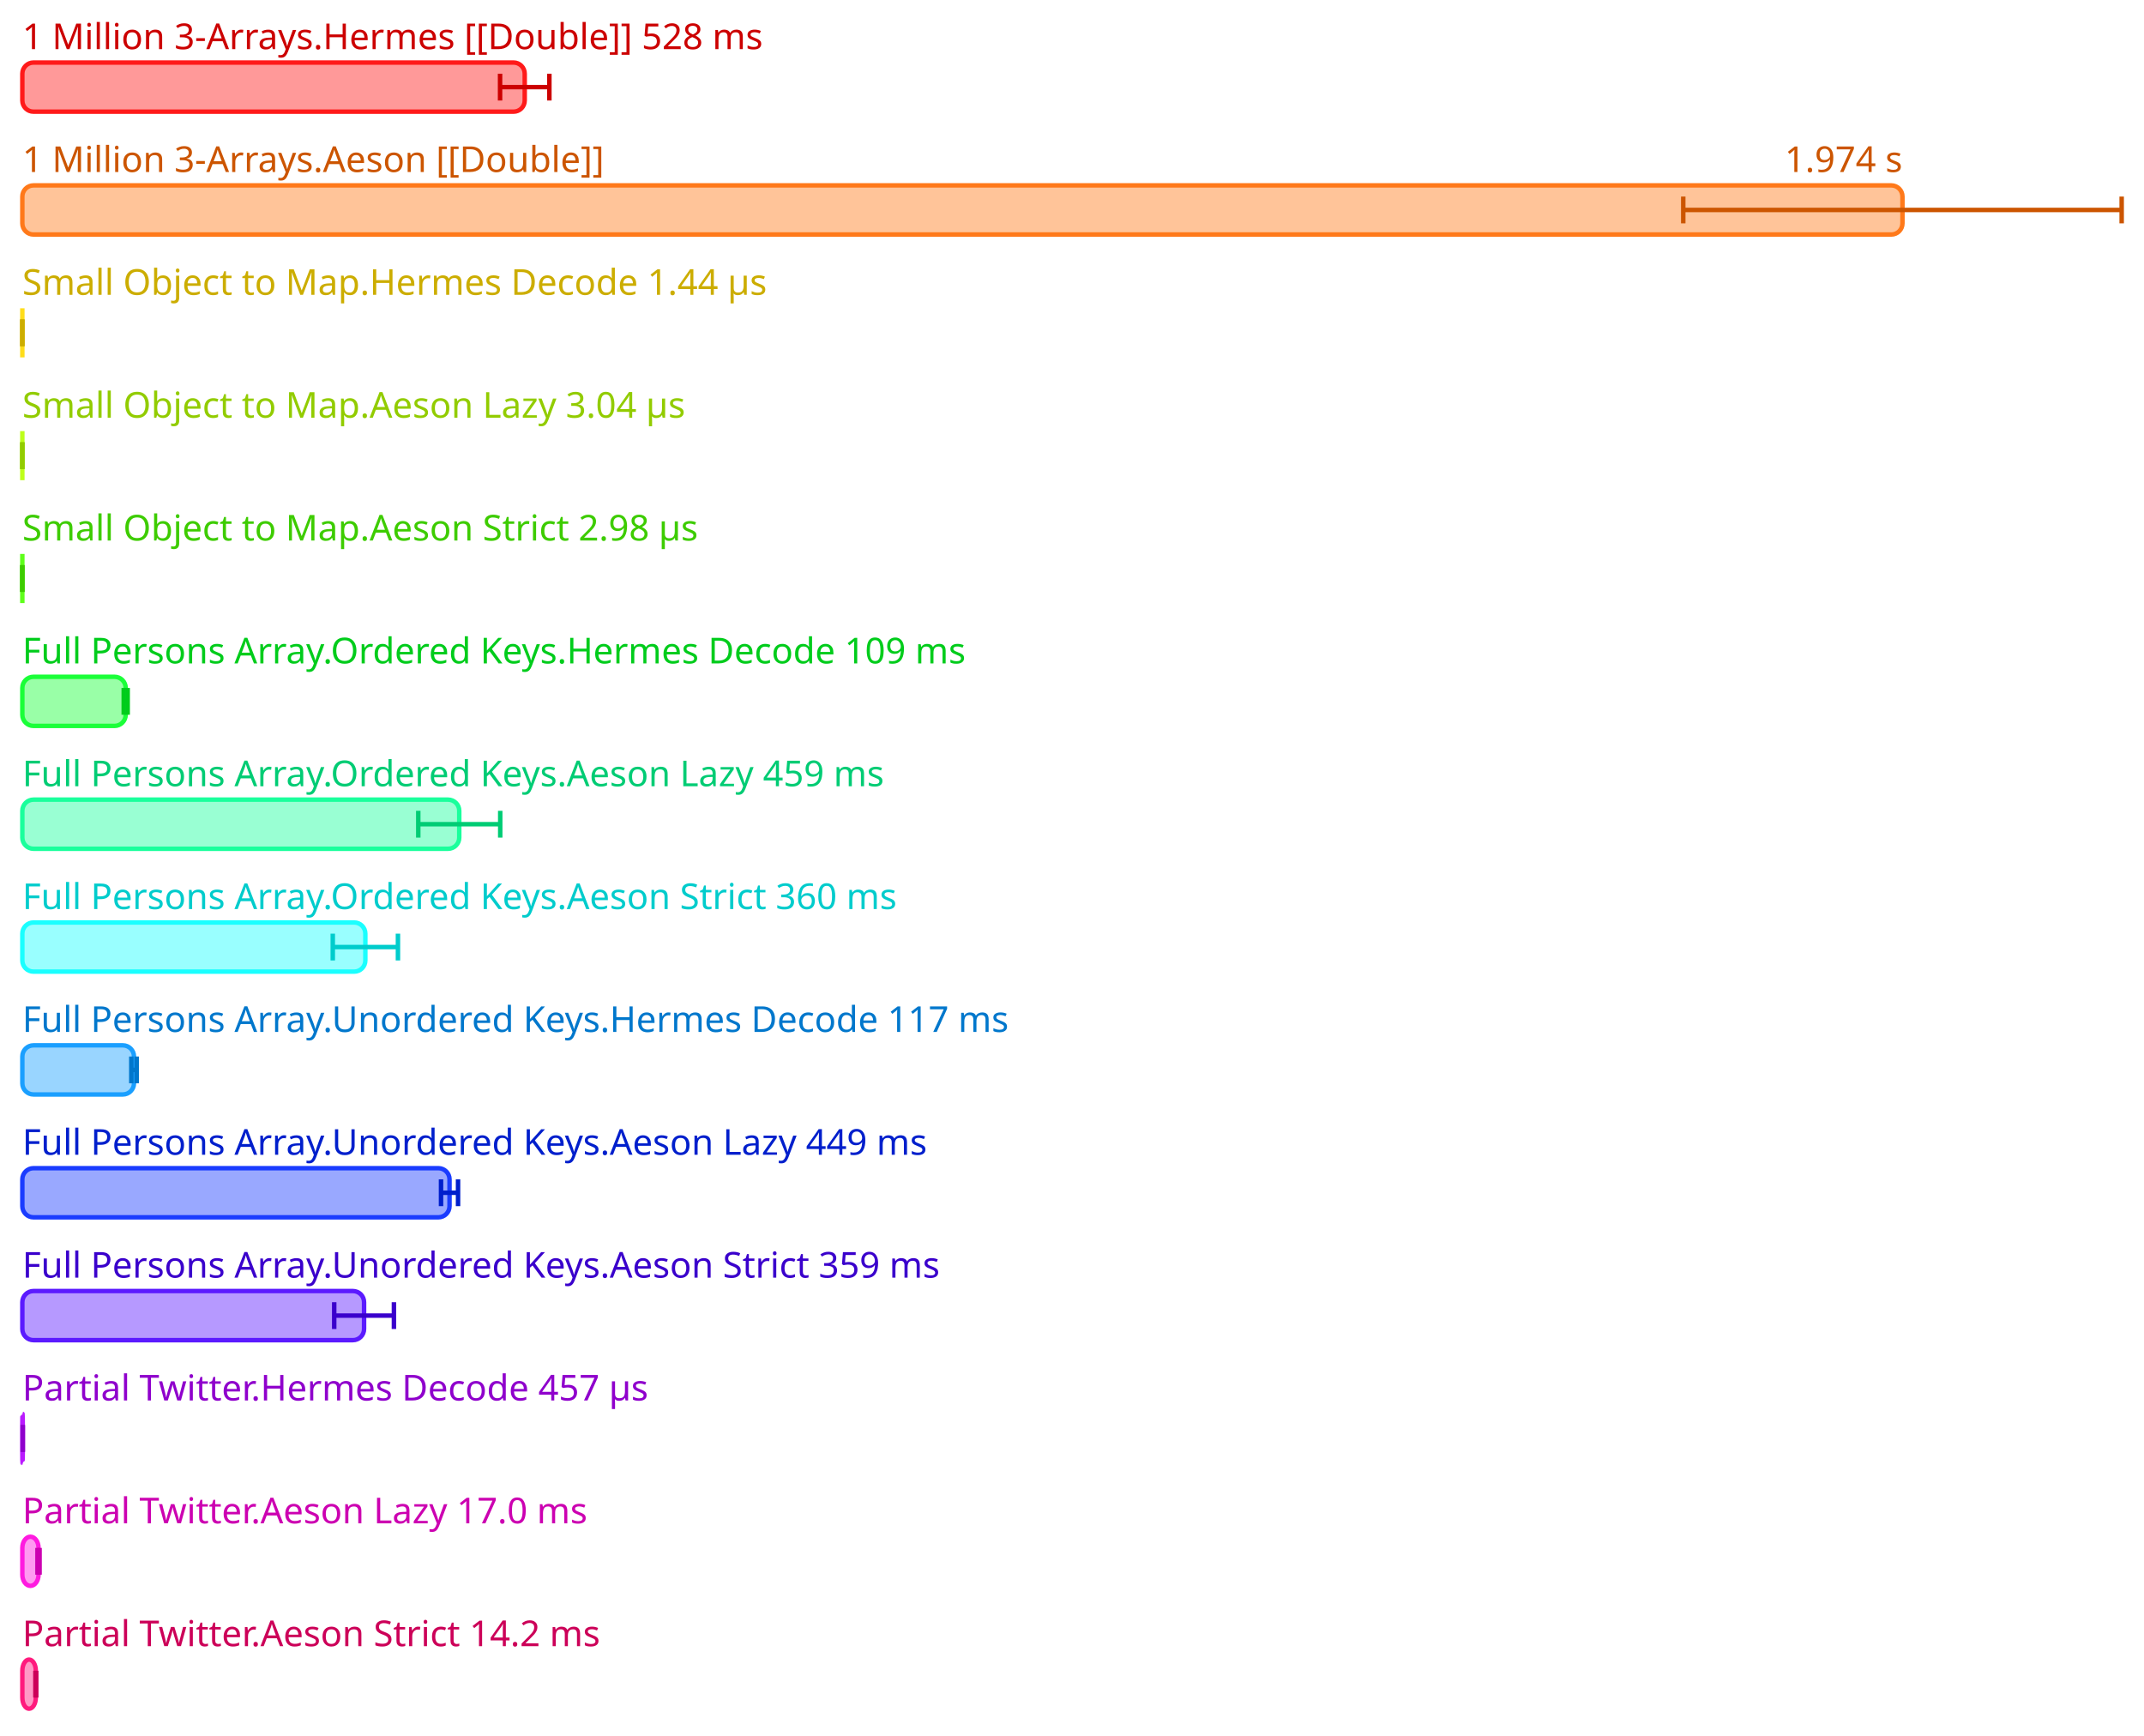
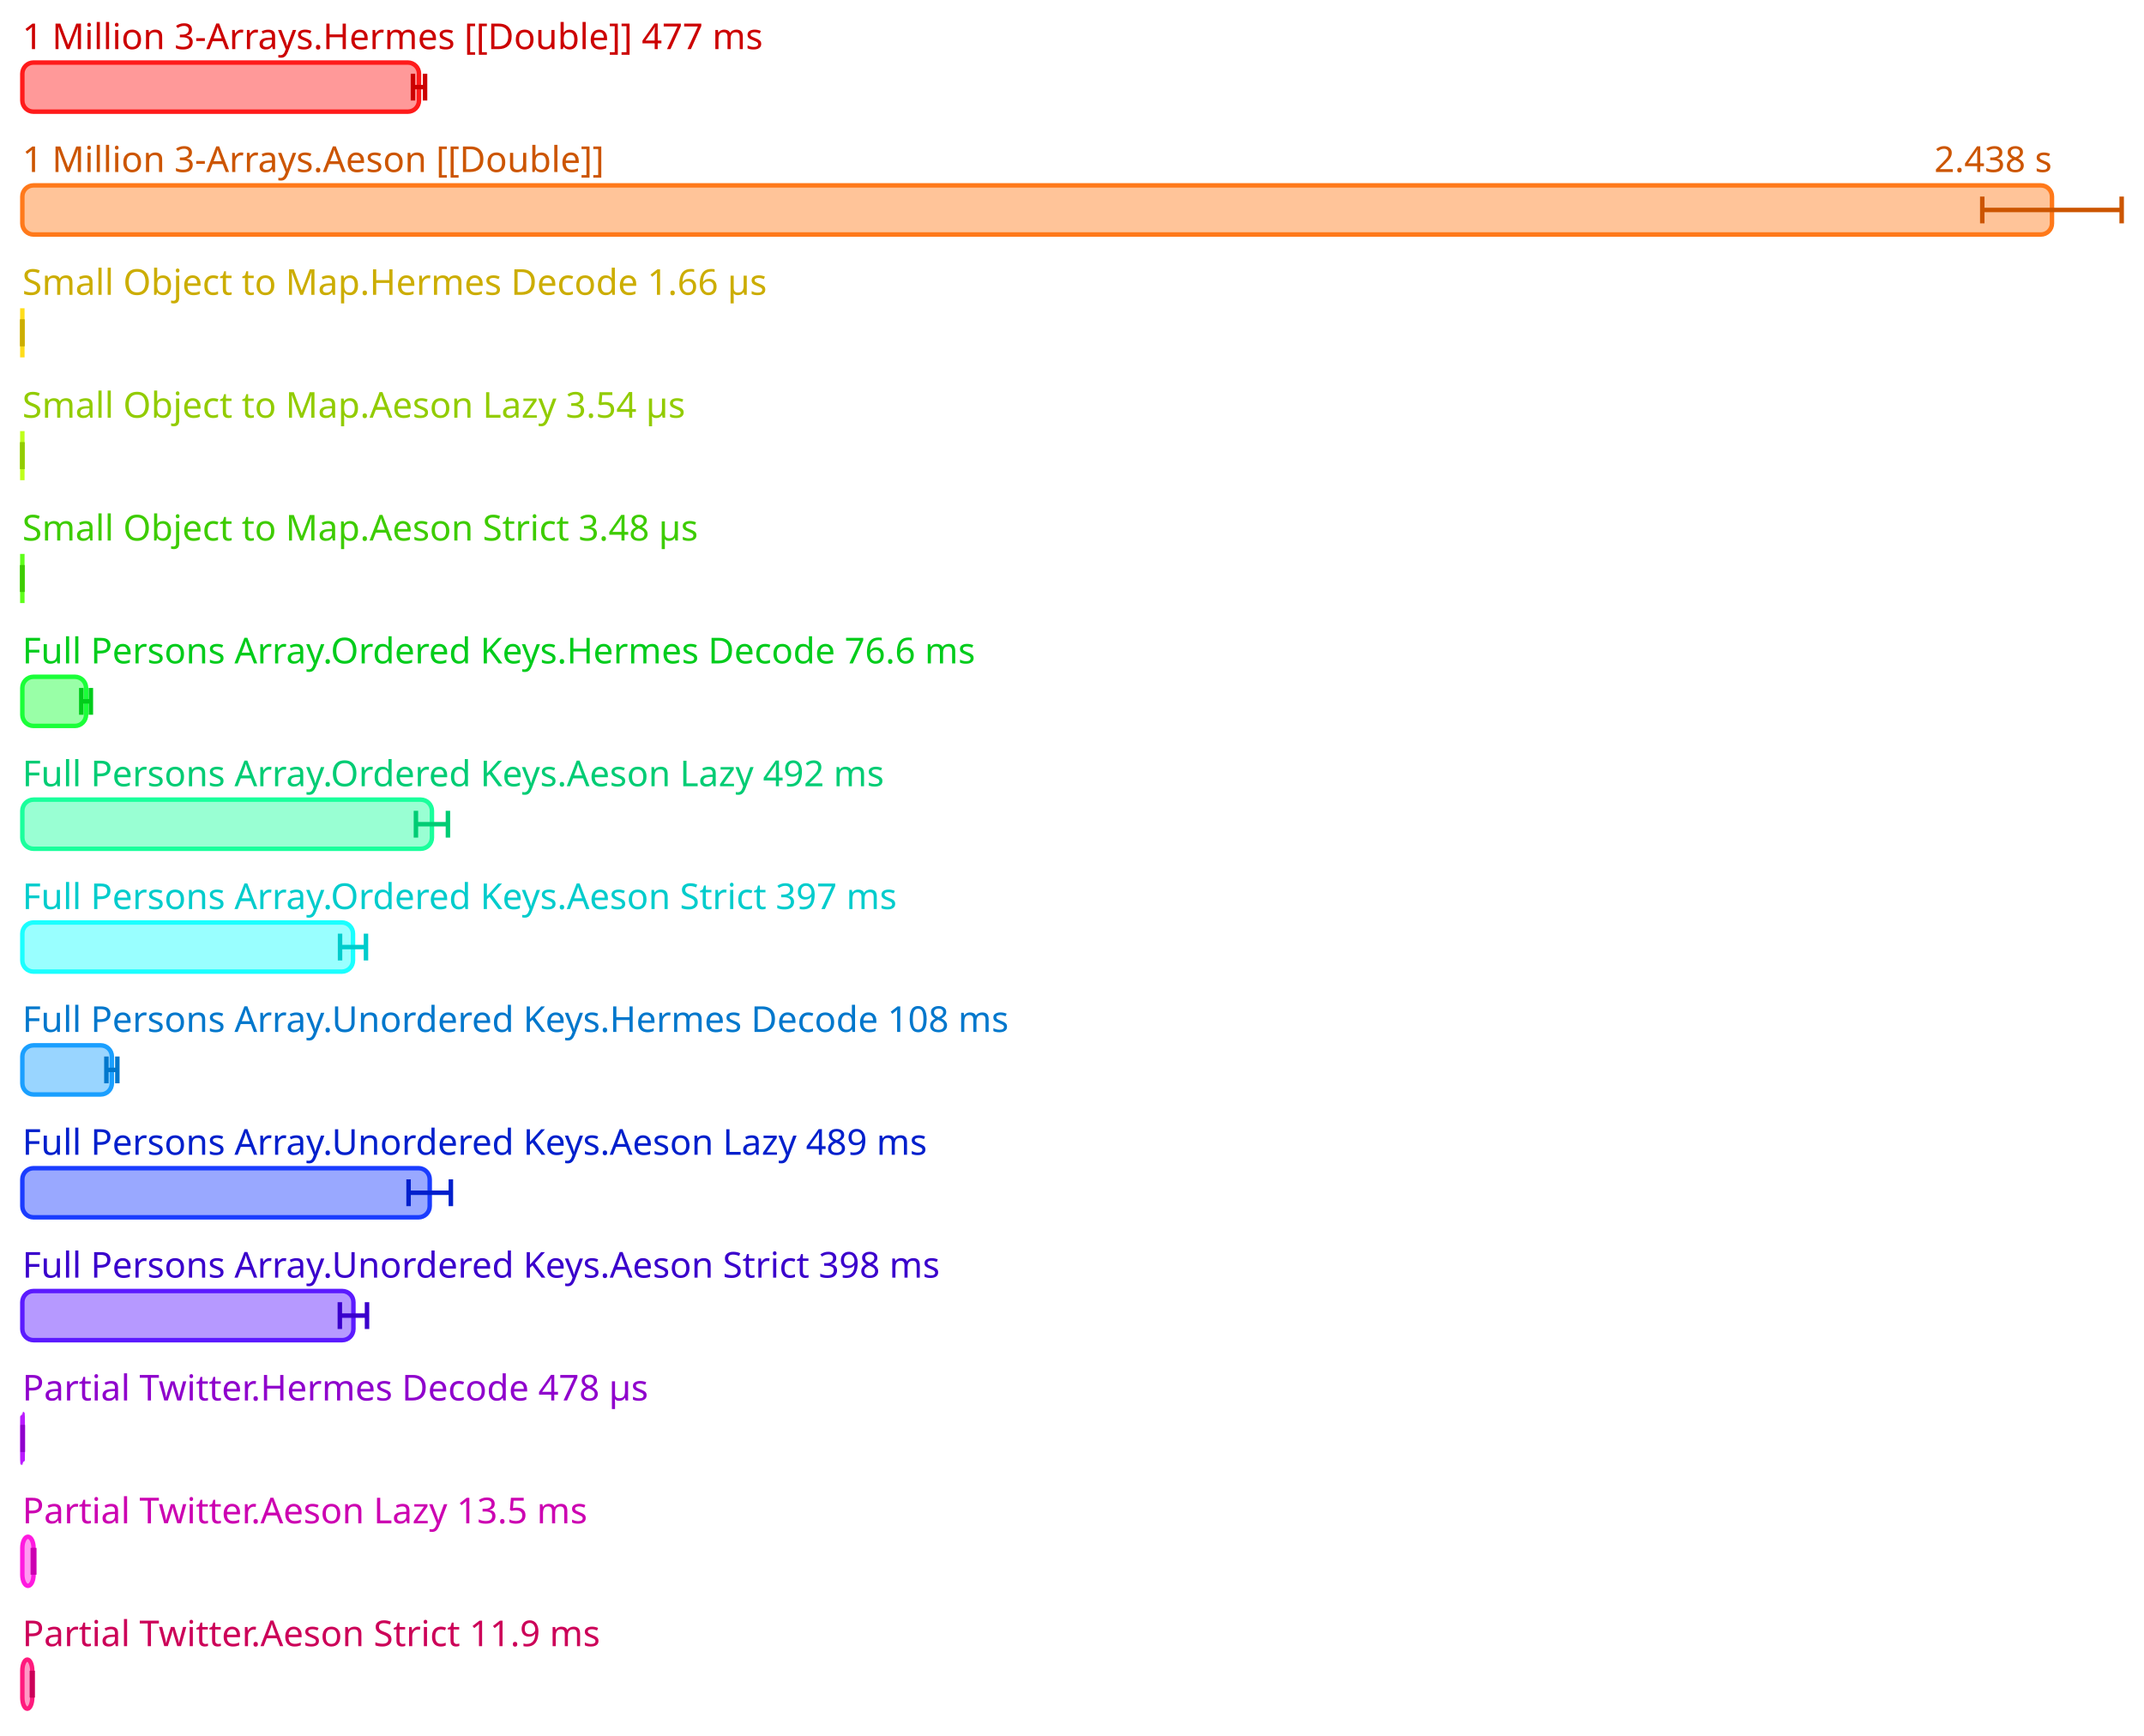
<svg xmlns="http://www.w3.org/2000/svg" height="777" width="960.0" font-size="16" font-family="sans-serif" stroke-width="2">
  <g transform="translate(10.0 0)">
-     <text fill="hsl(0, 100%, 40%)" y="22">1 Million 3-Arrays.Hermes [[Double]] 528  ms</text>
+     <text fill="hsl(0, 100%, 40%)" y="22">1 Million 3-Arrays.Hermes [[Double]] 477  ms</text>
    <g>
-       <rect y="28" rx="5" height="22" width="224.949" fill="hsl(0, 100%, 80%)" stroke="hsl(0, 100%, 55%)" />
+       <rect y="28" rx="5" height="22" width="177.615" fill="hsl(0, 100%, 80%)" stroke="hsl(0, 100%, 55%)" />
      <g stroke="hsl(0, 100%, 40%)">
-         <line x1="213.909" x2="235.988" y1="39" y2="39" />
-         <line x1="213.909" x2="213.909" y1="33" y2="45" />
-         <line x1="235.988" x2="235.988" y1="33" y2="45" />
+         <line x1="174.908" x2="180.322" y1="39" y2="39" />
+         <line x1="174.908" x2="174.908" y1="33" y2="45" />
+         <line x1="180.322" x2="180.322" y1="33" y2="45" />
      </g>
    </g>
    <g fill="hsl(25, 100%, 40%)">
      <text y="77">1 Million 3-Arrays.Aeson [[Double]]</text>
-       <text y="77" x="841.85" text-anchor="end">1.974 s</text>
+       <text y="77" x="908.792" text-anchor="end">2.438 s</text>
    </g>
    <g>
-       <rect y="83" rx="5" height="22" width="841.85" fill="hsl(25, 100%, 80%)" stroke="hsl(25, 100%, 55%)" />
+       <rect y="83" rx="5" height="22" width="908.792" fill="hsl(25, 100%, 80%)" stroke="hsl(25, 100%, 55%)" />
      <g stroke="hsl(25, 100%, 40%)">
-         <line x1="743.699" x2="940.0" y1="94" y2="94" />
-         <line x1="743.699" x2="743.699" y1="88" y2="100" />
+         <line x1="877.585" x2="940.0" y1="94" y2="94" />
+         <line x1="877.585" x2="877.585" y1="88" y2="100" />
        <line x1="940.0" x2="940.0" y1="88" y2="100" />
      </g>
    </g>
-     <text fill="hsl(51, 100%, 40%)" y="132">Small Object to Map.Hermes Decode 1.44 μs</text>
+     <text fill="hsl(51, 100%, 40%)" y="132">Small Object to Map.Hermes Decode 1.66 μs</text>
    <g>
      <rect y="138" rx="5" height="22" width="0.001" fill="hsl(51, 100%, 80%)" stroke="hsl(51, 100%, 55%)" />
      <g stroke="hsl(51, 100%, 40%)">
        <line x1="0.001" x2="0.001" y1="149" y2="149" />
        <line x1="0.001" x2="0.001" y1="143" y2="155" />
        <line x1="0.001" x2="0.001" y1="143" y2="155" />
      </g>
    </g>
-     <text fill="hsl(77, 100%, 40%)" y="187">Small Object to Map.Aeson Lazy 3.04 μs</text>
+     <text fill="hsl(77, 100%, 40%)" y="187">Small Object to Map.Aeson Lazy 3.54 μs</text>
    <g>
      <rect y="193" rx="5" height="22" width="0.001" fill="hsl(77, 100%, 80%)" stroke="hsl(77, 100%, 55%)" />
      <g stroke="hsl(77, 100%, 40%)">
        <line x1="0.001" x2="0.001" y1="204" y2="204" />
        <line x1="0.001" x2="0.001" y1="198" y2="210" />
        <line x1="0.001" x2="0.001" y1="198" y2="210" />
      </g>
    </g>
-     <text fill="hsl(102, 100%, 40%)" y="242">Small Object to Map.Aeson Strict 2.98 μs</text>
+     <text fill="hsl(102, 100%, 40%)" y="242">Small Object to Map.Aeson Strict 3.48 μs</text>
    <g>
      <rect y="248" rx="5" height="22" width="0.001" fill="hsl(102, 100%, 80%)" stroke="hsl(102, 100%, 55%)" />
      <g stroke="hsl(102, 100%, 40%)">
        <line x1="0.001" x2="0.001" y1="259" y2="259" />
        <line x1="0.001" x2="0.001" y1="253" y2="265" />
        <line x1="0.001" x2="0.001" y1="253" y2="265" />
      </g>
    </g>
-     <text fill="hsl(128, 100%, 40%)" y="297">Full Persons Array.Ordered Keys.Hermes Decode 109  ms</text>
+     <text fill="hsl(128, 100%, 40%)" y="297">Full Persons Array.Ordered Keys.Hermes Decode 76.6 ms</text>
    <g>
-       <rect y="303" rx="5" height="22" width="46.28" fill="hsl(128, 100%, 80%)" stroke="hsl(128, 100%, 55%)" />
+       <rect y="303" rx="5" height="22" width="28.537" fill="hsl(128, 100%, 80%)" stroke="hsl(128, 100%, 55%)" />
      <g stroke="hsl(128, 100%, 40%)">
-         <line x1="45.397" x2="47.163" y1="314" y2="314" />
-         <line x1="45.397" x2="45.397" y1="308" y2="320" />
-         <line x1="47.163" x2="47.163" y1="308" y2="320" />
+         <line x1="26.392" x2="30.681" y1="314" y2="314" />
+         <line x1="26.392" x2="26.392" y1="308" y2="320" />
+         <line x1="30.681" x2="30.681" y1="308" y2="320" />
      </g>
    </g>
-     <text fill="hsl(154, 100%, 40%)" y="352">Full Persons Array.Ordered Keys.Aeson Lazy 459  ms</text>
+     <text fill="hsl(154, 100%, 40%)" y="352">Full Persons Array.Ordered Keys.Aeson Lazy 492  ms</text>
    <g>
-       <rect y="358" rx="5" height="22" width="195.637" fill="hsl(154, 100%, 80%)" stroke="hsl(154, 100%, 55%)" />
+       <rect y="358" rx="5" height="22" width="183.399" fill="hsl(154, 100%, 80%)" stroke="hsl(154, 100%, 55%)" />
      <g stroke="hsl(154, 100%, 40%)">
-         <line x1="177.29" x2="213.983" y1="369" y2="369" />
-         <line x1="177.29" x2="177.29" y1="363" y2="375" />
-         <line x1="213.983" x2="213.983" y1="363" y2="375" />
+         <line x1="176.234" x2="190.564" y1="369" y2="369" />
+         <line x1="176.234" x2="176.234" y1="363" y2="375" />
+         <line x1="190.564" x2="190.564" y1="363" y2="375" />
      </g>
    </g>
-     <text fill="hsl(180, 100%, 40%)" y="407">Full Persons Array.Ordered Keys.Aeson Strict 360  ms</text>
+     <text fill="hsl(180, 100%, 40%)" y="407">Full Persons Array.Ordered Keys.Aeson Strict 397  ms</text>
    <g>
-       <rect y="413" rx="5" height="22" width="153.592" fill="hsl(180, 100%, 80%)" stroke="hsl(180, 100%, 55%)" />
+       <rect y="413" rx="5" height="22" width="148.063" fill="hsl(180, 100%, 80%)" stroke="hsl(180, 100%, 55%)" />
      <g stroke="hsl(180, 100%, 40%)">
-         <line x1="139.004" x2="168.18" y1="424" y2="424" />
-         <line x1="139.004" x2="139.004" y1="418" y2="430" />
-         <line x1="168.18" x2="168.18" y1="418" y2="430" />
+         <line x1="142.261" x2="153.865" y1="424" y2="424" />
+         <line x1="142.261" x2="142.261" y1="418" y2="430" />
+         <line x1="153.865" x2="153.865" y1="418" y2="430" />
      </g>
    </g>
-     <text fill="hsl(205, 100%, 40%)" y="462">Full Persons Array.Unordered Keys.Hermes Decode 117  ms</text>
+     <text fill="hsl(205, 100%, 40%)" y="462">Full Persons Array.Unordered Keys.Hermes Decode 108  ms</text>
    <g>
-       <rect y="468" rx="5" height="22" width="49.995" fill="hsl(205, 100%, 80%)" stroke="hsl(205, 100%, 55%)" />
+       <rect y="468" rx="5" height="22" width="40.093" fill="hsl(205, 100%, 80%)" stroke="hsl(205, 100%, 55%)" />
      <g stroke="hsl(205, 100%, 40%)">
-         <line x1="48.789" x2="51.201" y1="479" y2="479" />
-         <line x1="48.789" x2="48.789" y1="473" y2="485" />
-         <line x1="51.201" x2="51.201" y1="473" y2="485" />
+         <line x1="37.642" x2="42.544" y1="479" y2="479" />
+         <line x1="37.642" x2="37.642" y1="473" y2="485" />
+         <line x1="42.544" x2="42.544" y1="473" y2="485" />
      </g>
    </g>
-     <text fill="hsl(231, 100%, 40%)" y="517">Full Persons Array.Unordered Keys.Aeson Lazy 449  ms</text>
+     <text fill="hsl(231, 100%, 40%)" y="517">Full Persons Array.Unordered Keys.Aeson Lazy 489  ms</text>
    <g>
-       <rect y="523" rx="5" height="22" width="191.282" fill="hsl(231, 100%, 80%)" stroke="hsl(231, 100%, 55%)" />
+       <rect y="523" rx="5" height="22" width="182.411" fill="hsl(231, 100%, 80%)" stroke="hsl(231, 100%, 55%)" />
      <g stroke="hsl(231, 100%, 40%)">
-         <line x1="187.47" x2="195.094" y1="534" y2="534" />
-         <line x1="187.47" x2="187.47" y1="528" y2="540" />
-         <line x1="195.094" x2="195.094" y1="528" y2="540" />
+         <line x1="172.941" x2="191.881" y1="534" y2="534" />
+         <line x1="172.941" x2="172.941" y1="528" y2="540" />
+         <line x1="191.881" x2="191.881" y1="528" y2="540" />
      </g>
    </g>
-     <text fill="hsl(257, 100%, 40%)" y="572">Full Persons Array.Unordered Keys.Aeson Strict 359  ms</text>
+     <text fill="hsl(257, 100%, 40%)" y="572">Full Persons Array.Unordered Keys.Aeson Strict 398  ms</text>
    <g>
-       <rect y="578" rx="5" height="22" width="153.016" fill="hsl(257, 100%, 80%)" stroke="hsl(257, 100%, 55%)" />
+       <rect y="578" rx="5" height="22" width="148.249" fill="hsl(257, 100%, 80%)" stroke="hsl(257, 100%, 55%)" />
      <g stroke="hsl(257, 100%, 40%)">
-         <line x1="139.649" x2="166.382" y1="589" y2="589" />
-         <line x1="139.649" x2="139.649" y1="583" y2="595" />
-         <line x1="166.382" x2="166.382" y1="583" y2="595" />
+         <line x1="142.164" x2="154.333" y1="589" y2="589" />
+         <line x1="142.164" x2="142.164" y1="583" y2="595" />
+         <line x1="154.333" x2="154.333" y1="583" y2="595" />
      </g>
    </g>
-     <text fill="hsl(282, 100%, 40%)" y="627">Partial Twitter.Hermes Decode 457  μs</text>
+     <text fill="hsl(282, 100%, 40%)" y="627">Partial Twitter.Hermes Decode 478  μs</text>
    <g>
-       <rect y="633" rx="5" height="22" width="0.195" fill="hsl(282, 100%, 80%)" stroke="hsl(282, 100%, 55%)" />
+       <rect y="633" rx="5" height="22" width="0.178" fill="hsl(282, 100%, 80%)" stroke="hsl(282, 100%, 55%)" />
      <g stroke="hsl(282, 100%, 40%)">
-         <line x1="0.185" x2="0.205" y1="644" y2="644" />
-         <line x1="0.185" x2="0.185" y1="638" y2="650" />
-         <line x1="0.205" x2="0.205" y1="638" y2="650" />
+         <line x1="0.169" x2="0.188" y1="644" y2="644" />
+         <line x1="0.169" x2="0.169" y1="638" y2="650" />
+         <line x1="0.188" x2="0.188" y1="638" y2="650" />
      </g>
    </g>
-     <text fill="hsl(308, 100%, 40%)" y="682">Partial Twitter.Aeson Lazy 17.0 ms</text>
+     <text fill="hsl(308, 100%, 40%)" y="682">Partial Twitter.Aeson Lazy 13.5 ms</text>
    <g>
-       <rect y="688" rx="5" height="22" width="7.251" fill="hsl(308, 100%, 80%)" stroke="hsl(308, 100%, 55%)" />
+       <rect y="688" rx="5" height="22" width="5.024" fill="hsl(308, 100%, 80%)" stroke="hsl(308, 100%, 55%)" />
      <g stroke="hsl(308, 100%, 40%)">
-         <line x1="6.777" x2="7.726" y1="699" y2="699" />
-         <line x1="6.777" x2="6.777" y1="693" y2="705" />
-         <line x1="7.726" x2="7.726" y1="693" y2="705" />
+         <line x1="4.691" x2="5.357" y1="699" y2="699" />
+         <line x1="4.691" x2="4.691" y1="693" y2="705" />
+         <line x1="5.357" x2="5.357" y1="693" y2="705" />
      </g>
    </g>
-     <text fill="hsl(334, 100%, 40%)" y="737">Partial Twitter.Aeson Strict 14.2 ms</text>
+     <text fill="hsl(334, 100%, 40%)" y="737">Partial Twitter.Aeson Strict 11.9 ms</text>
    <g>
-       <rect y="743" rx="5" height="22" width="6.037" fill="hsl(334, 100%, 80%)" stroke="hsl(334, 100%, 55%)" />
+       <rect y="743" rx="5" height="22" width="4.444" fill="hsl(334, 100%, 80%)" stroke="hsl(334, 100%, 55%)" />
      <g stroke="hsl(334, 100%, 40%)">
-         <line x1="5.848" x2="6.226" y1="754" y2="754" />
-         <line x1="5.848" x2="5.848" y1="748" y2="760" />
-         <line x1="6.226" x2="6.226" y1="748" y2="760" />
+         <line x1="4.269" x2="4.619" y1="754" y2="754" />
+         <line x1="4.269" x2="4.269" y1="748" y2="760" />
+         <line x1="4.619" x2="4.619" y1="748" y2="760" />
      </g>
    </g>
  </g>
</svg>
